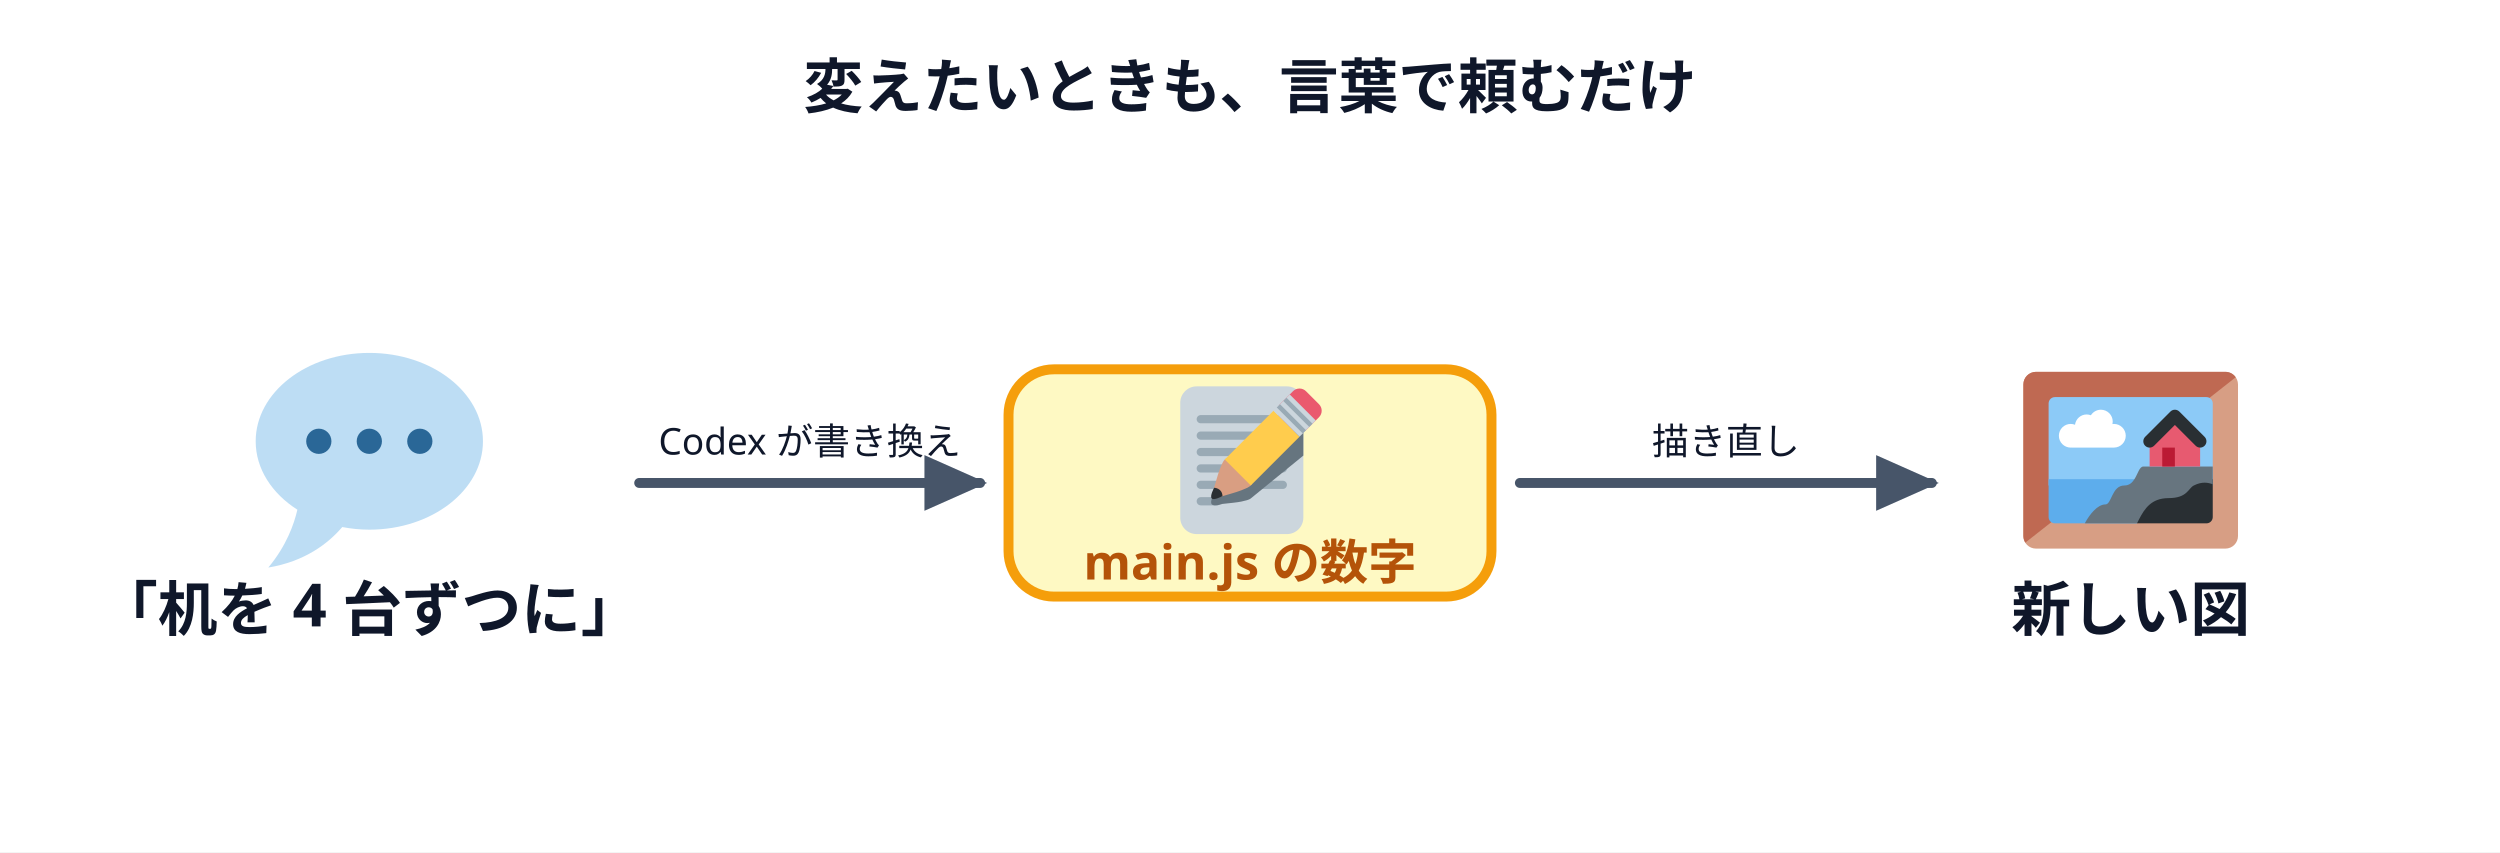
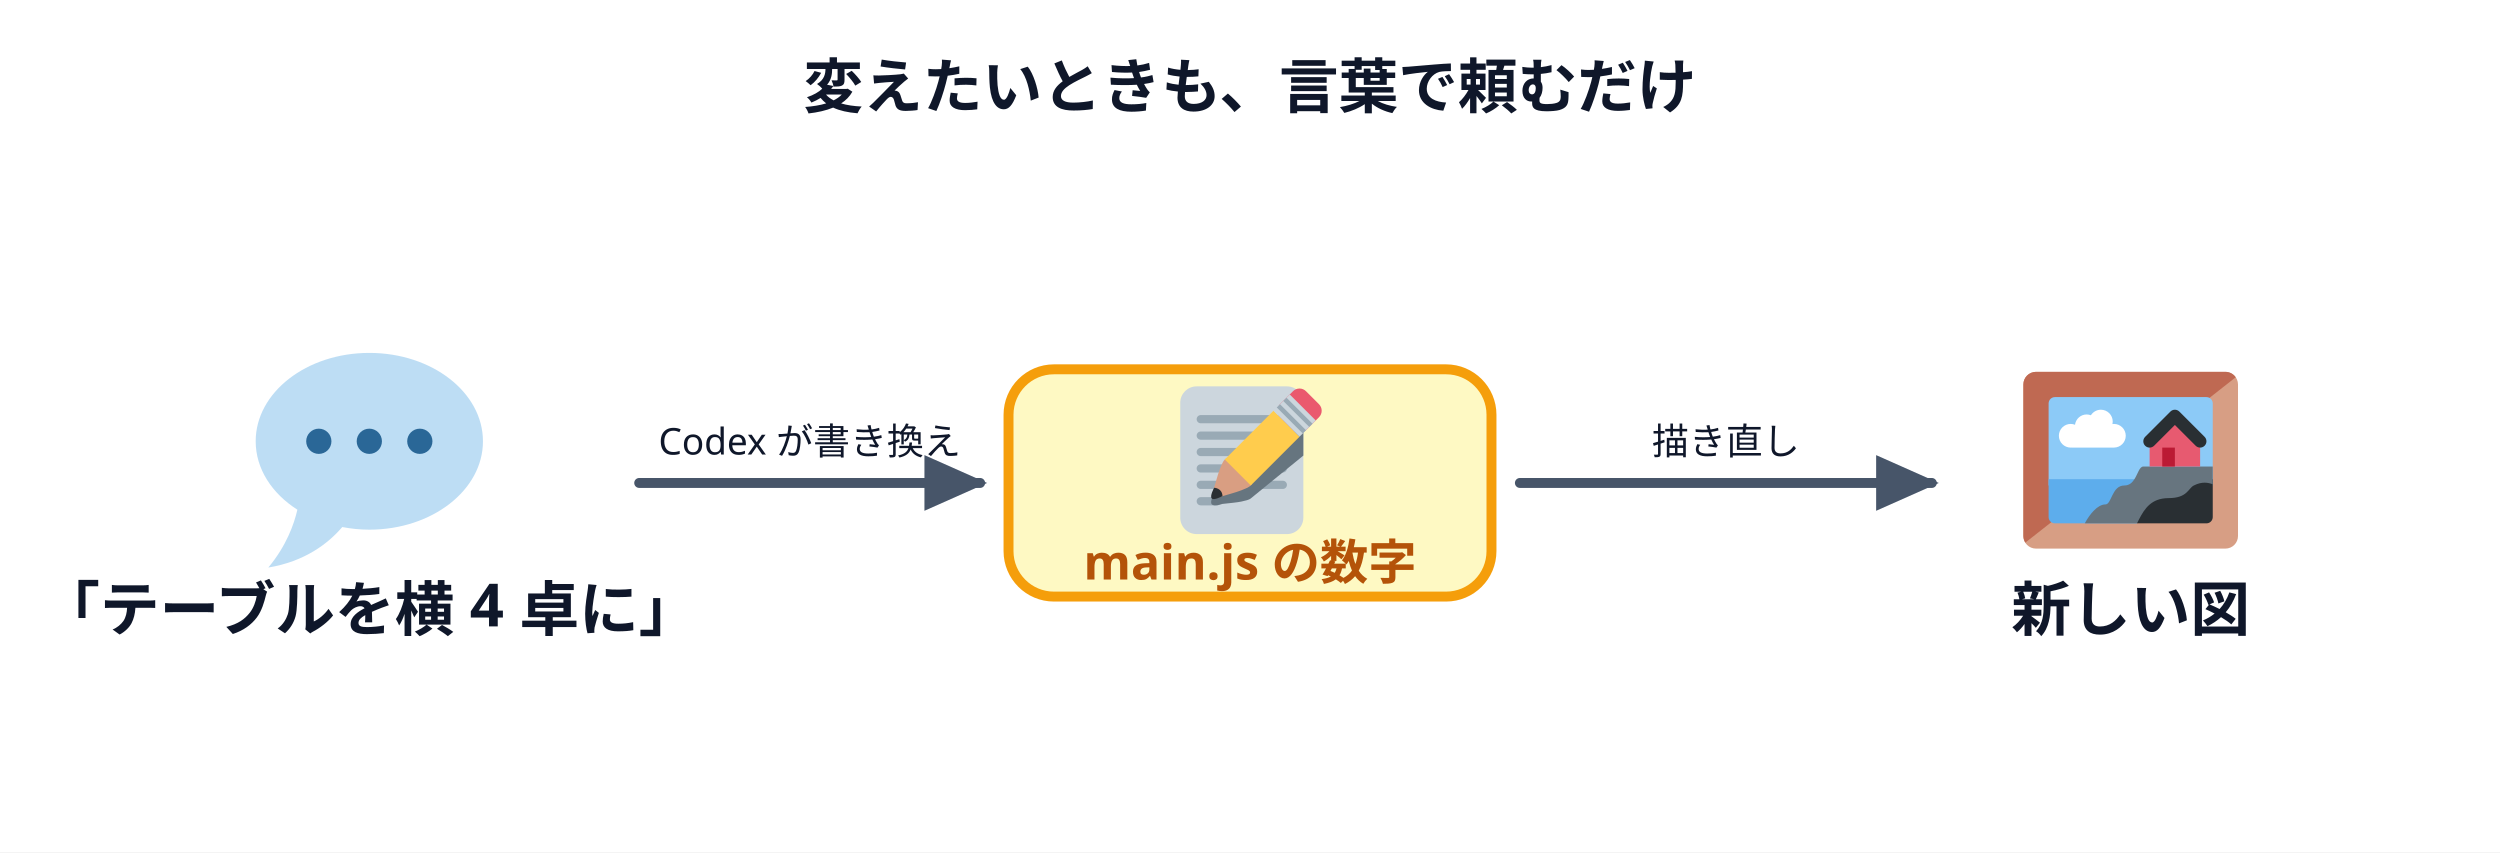
<svg xmlns="http://www.w3.org/2000/svg" width="880" height="300" viewBox="0 0 880 300" font-family="'Hiragino Sans','Noto Sans JP','Yu Gothic','Segoe UI',sans-serif">
  <defs>
    <marker id="aR" viewBox="0 0 10 10" refX="8" refY="5" markerWidth="7" markerHeight="7" orient="auto-start-reverse">
      <path d="M0 1 L9 5 L0 9 z" fill="#475569" />
    </marker>
    <marker id="aRsub" viewBox="0 0 10 10" refX="8" refY="5" markerWidth="7" markerHeight="7" orient="auto-start-reverse">
      <path d="M0 1 L9 5 L0 9 z" fill="#94a3b8" />
    </marker>
  </defs>
  <rect x="0" y="0" width="880" height="300" fill="#ffffff" />
  <text x="440" y="38" text-anchor="middle" font-size="21" fill="#0f172a" font-weight="700">変えたいときも、言葉で頼むだけ</text>
  <svg x="90" y="122" width="80" height="80" viewBox="0 0 36 36">
    <path fill="#BDDDF4" d="M18 1C8.059 1 0 7.268 0 15c0 4.368 2.574 8.268 6.604 10.835C6.08 28.144 4.859 31.569 2 35c5.758-.96 9.439-3.761 11.716-6.416 1.376.262 2.805.416 4.284.416 9.941 0 18-6.268 18-14S27.941 1 18 1z" />
    <circle fill="#2A6797" cx="18" cy="15" r="2" />
    <circle fill="#2A6797" cx="26" cy="15" r="2" />
    <circle fill="#2A6797" cx="10" cy="15" r="2" />
  </svg>
-   <text x="130" y="222" text-anchor="middle" font-size="21" fill="#0f172a" font-weight="700">「机を 4 台ずつに」</text>
+   <text x="130" y="222" text-anchor="middle" font-size="21" fill="#0f172a" font-weight="700">「テーブルを横 4 卓に」</text>
  <rect x="355.0" y="130.0" width="170" height="80" rx="16" fill="#fef9c3" stroke="#f59e0b" stroke-width="3.5" />
  <svg x="414" y="136" width="52" height="52" viewBox="0 0 36 36">
    <path fill="#CCD6DD" d="M31 32c0 2.209-1.791 4-4 4H5c-2.209 0-4-1.791-4-4V4c0-2.209 1.791-4 4-4h22c2.209 0 4 1.791 4 4v28z" />
    <path fill="#99AAB5" d="M27 24c0 .553-.447 1-1 1H6c-.552 0-1-.447-1-1 0-.553.448-1 1-1h20c.553 0 1 .447 1 1zm-16 4c0 .553-.448 1-1 1H6c-.552 0-1-.447-1-1 0-.553.448-1 1-1h4c.552 0 1 .447 1 1zM27 8c0 .552-.447 1-1 1H6c-.552 0-1-.448-1-1s.448-1 1-1h20c.553 0 1 .448 1 1zm0 4c0 .553-.447 1-1 1H6c-.552 0-1-.447-1-1 0-.553.448-1 1-1h20c.553 0 1 .447 1 1zm0 4c0 .553-.447 1-1 1H6c-.552 0-1-.447-1-1 0-.553.448-1 1-1h20c.553 0 1 .447 1 1zm0 4c0 .553-.447 1-1 1H6c-.552 0-1-.447-1-1 0-.553.448-1 1-1h20c.553 0 1 .447 1 1z" />
    <path fill="#66757F" d="M31 6.272c-.827-.535-1.837-.579-2.521-.023l-.792.646-1.484 1.211-.1.08-2.376 1.938-11.878 9.686c-.437.357-.793 1.219-1.173 2.074-.378.85-.969 2.852-1.443 4.391-.148.25-1.065 1.846-.551 2.453.52.615 2.326.01 2.568-.076 1.626-.174 3.731-.373 4.648-.58.924-.211 1.854-.395 2.291-.752.008-.006.01-.018.017-.023l11.858-9.666.792-.646.144-.118V6.272z" />
    <path fill="#D99E82" d="M18.145 22.526s-1.274-1.881-2.117-2.553c-.672-.843-2.549-2.116-2.549-2.116-.448-.446-1.191-.48-1.629-.043-.437.438-.793 1.366-1.173 2.291-.472 1.146-1.276 4.154-1.768 5.752-.083.272.517-.45.503-.21-.01.187.027.394.074.581l-.146.159.208.067c.025.082.05.154.068.21l.159-.146c.187.047.394.084.58.074.24-.014-.483.587-.21.503 1.598-.493 4.607-1.296 5.752-1.768.924-.381 1.854-.736 2.291-1.174.439-.435.406-1.178-.043-1.627z" />
    <path fill="#EA596E" d="M25.312 4.351c-.876.875-.876 2.293 0 3.168l3.167 3.168c.876.874 2.294.874 3.168 0l3.169-3.168c.874-.875.874-2.293 0-3.168l-3.169-3.168c-.874-.875-2.292-.875-3.168 0l-3.167 3.168z" />
    <path fill="#FFCC4D" d="M11.849 17.815l3.17 3.17 3.165 3.166 11.881-11.879-6.337-6.336-11.879 11.879z" />
    <path fill="#292F33" d="M11.298 26.742s-2.06 1.133-2.616.576c-.557-.558.581-2.611.581-2.611s1.951.036 2.035 2.035z" />
    <path fill="#CCD6DD" d="M23.728 5.935l3.96-3.96 6.336 6.337-3.96 3.96z" />
    <path fill="#99AAB5" d="M26.103 3.558l.792-.792 6.336 6.335-.792.792zM24.52 5.142l.791-.791 6.336 6.335-.792.792z" />
  </svg>
  <text x="440" y="204" text-anchor="middle" font-size="17" fill="#b45309" font-weight="600">main.js の数字</text>
  <svg x="710" y="122" width="80" height="80" viewBox="0 0 36 36">
    <path fill="#D79E84" d="M35 30c0 1.104-.896 2-2 2H3c-1.104 0-2-.896-2-2V6c0-1.104.896-2 2-2h30c1.104 0 2 .896 2 2v24z" />
    <path fill="#BF6952" d="M33 4H3c-1.104 0-2 .896-2 2v24c0 .389.116.748.307 1.055l33.33-26.198C34.276 4.34 33.679 4 33 4z" />
    <path fill="#8CCAF7" d="M31 22V9c0-.552-.447-1-1-1H6c-.552 0-1 .448-1 1v13h26z" />
    <path fill="#5DADEC" d="M6 28h13v-7H5v6c0 .553.448 1 1 1z" />
    <path fill="#292F33" d="M19 21v7h11c.553 0 1-.447 1-1v-6H19z" />
    <path fill="#67757F" d="M20 19c-.613 0-.852 1.127-1.405 2-.349.55-.822 1-1.595 1-2 0-2 3-3 3-1.256 0-2.512 1.578-3.273 3H19c.879-1.758 1.761-3.514 4-3.913.307-.055.638-.087 1-.087 3 0 3.106-1.553 4-2 1.358-.679 2.251-.437 3-.211V19H20z" />
    <path fill="#E75A70" d="M25 11l-4 4v4h8v-4z" />
    <path fill="#292F33" d="M29 16c-.256 0-.512-.098-.707-.293L25 12.414l-3.293 3.293c-.391.391-1.023.391-1.414 0s-.391-1.023 0-1.414l4-4c.391-.391 1.023-.391 1.414 0l4 4c.391.391.391 1.023 0 1.414-.195.195-.451.293-.707.293z" />
    <path fill="#BB1A34" d="M23 16h2v3h-2z" />
    <path fill="#FFF" d="M17.219 14.125c0-1.036-.839-1.875-1.875-1.875-.079 0-.155.014-.232.023.028-.129.044-.261.044-.398 0-1.036-.839-1.875-1.875-1.875-.668 0-1.251.352-1.583.878-.208-.08-.431-.128-.667-.128-.952 0-1.73.713-1.851 1.632-.211-.083-.439-.132-.68-.132-1.036 0-1.875.839-1.875 1.875S7.464 16 8.5 16c.041 0 .08-.01.121-.012l.004.012h6.75v-.003c1.021-.017 1.844-.847 1.844-1.872z" />
  </svg>
  <text x="750" y="222" text-anchor="middle" font-size="21" fill="#0f172a" font-weight="700">新しい図</text>
  <line x1="225.0" y1="170.0" x2="345.0" y2="170.0" stroke="#475569" stroke-width="3.5" stroke-linecap="round" stroke-linejoin="round" marker-end="url(#aR)" />
  <text x="285.0" y="160.0" text-anchor="middle" font-size="13" fill="#0f172a" font-weight="400">Codex が書き換え</text>
  <line x1="535.0" y1="170.0" x2="680.0" y2="170.0" stroke="#475569" stroke-width="3.5" stroke-linecap="round" stroke-linejoin="round" marker-end="url(#aR)" />
  <text x="607.5" y="160.0" text-anchor="middle" font-size="13" fill="#0f172a" font-weight="400">描き直し</text>
</svg>
